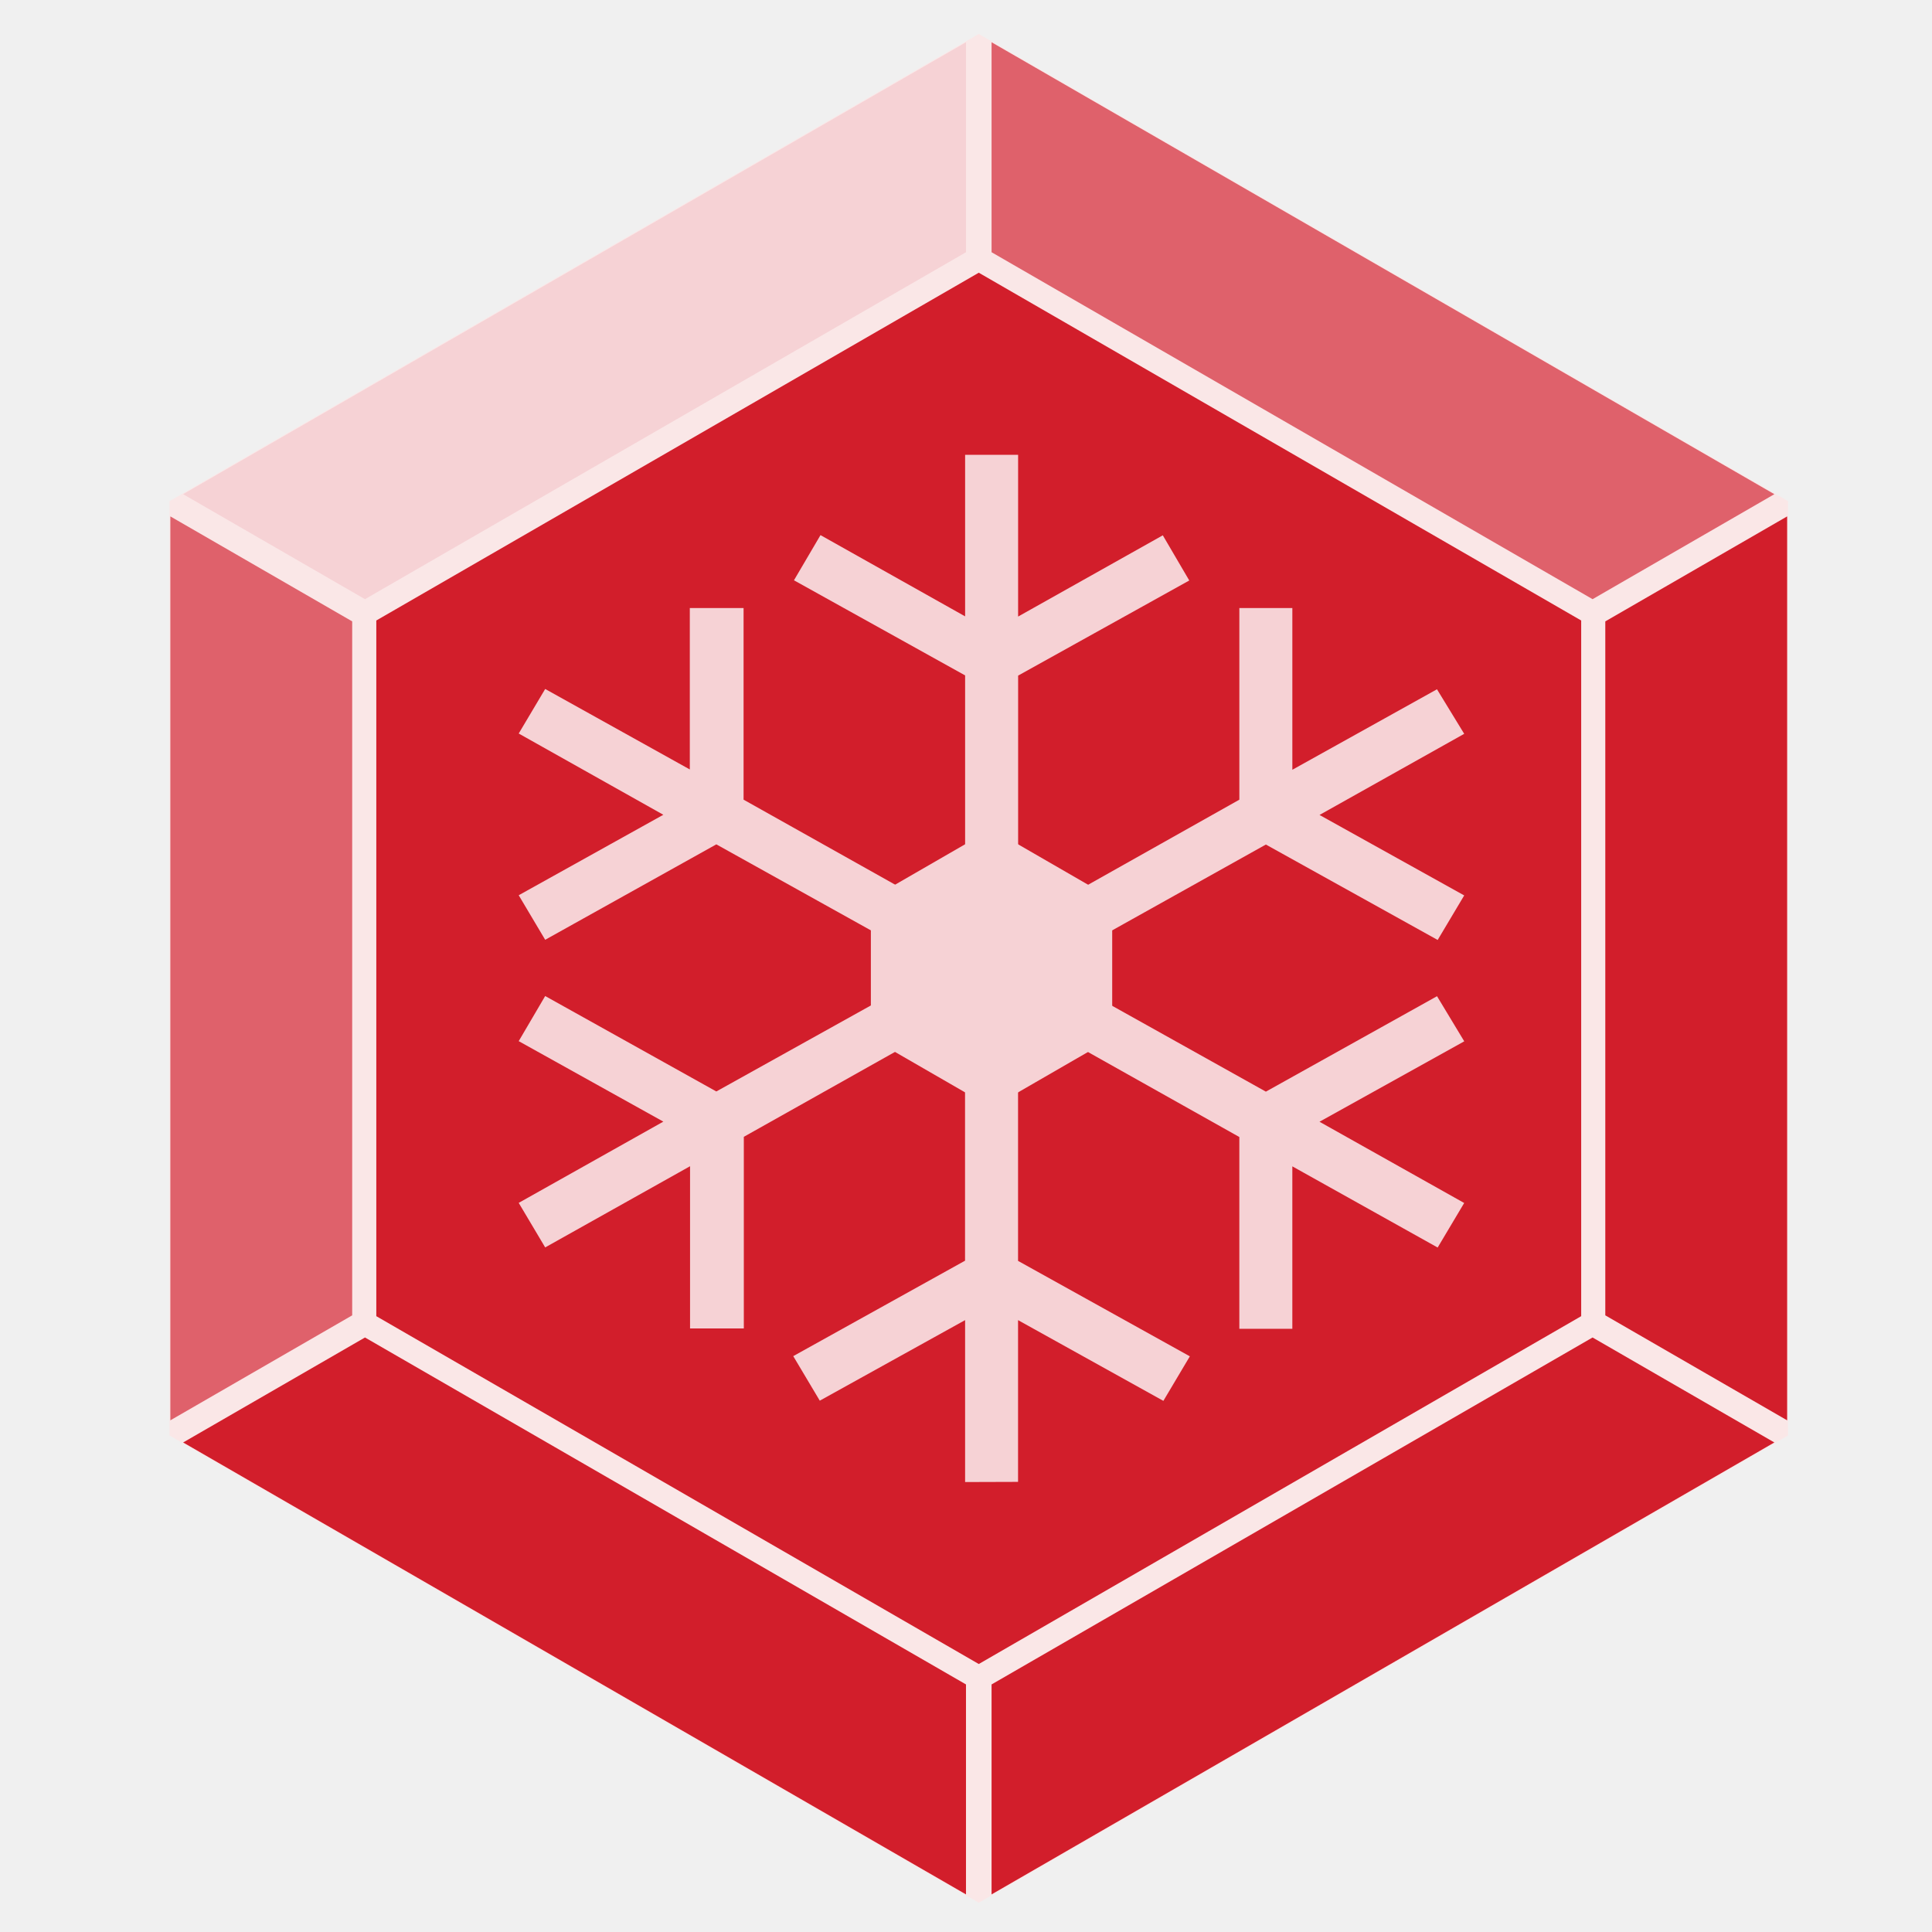
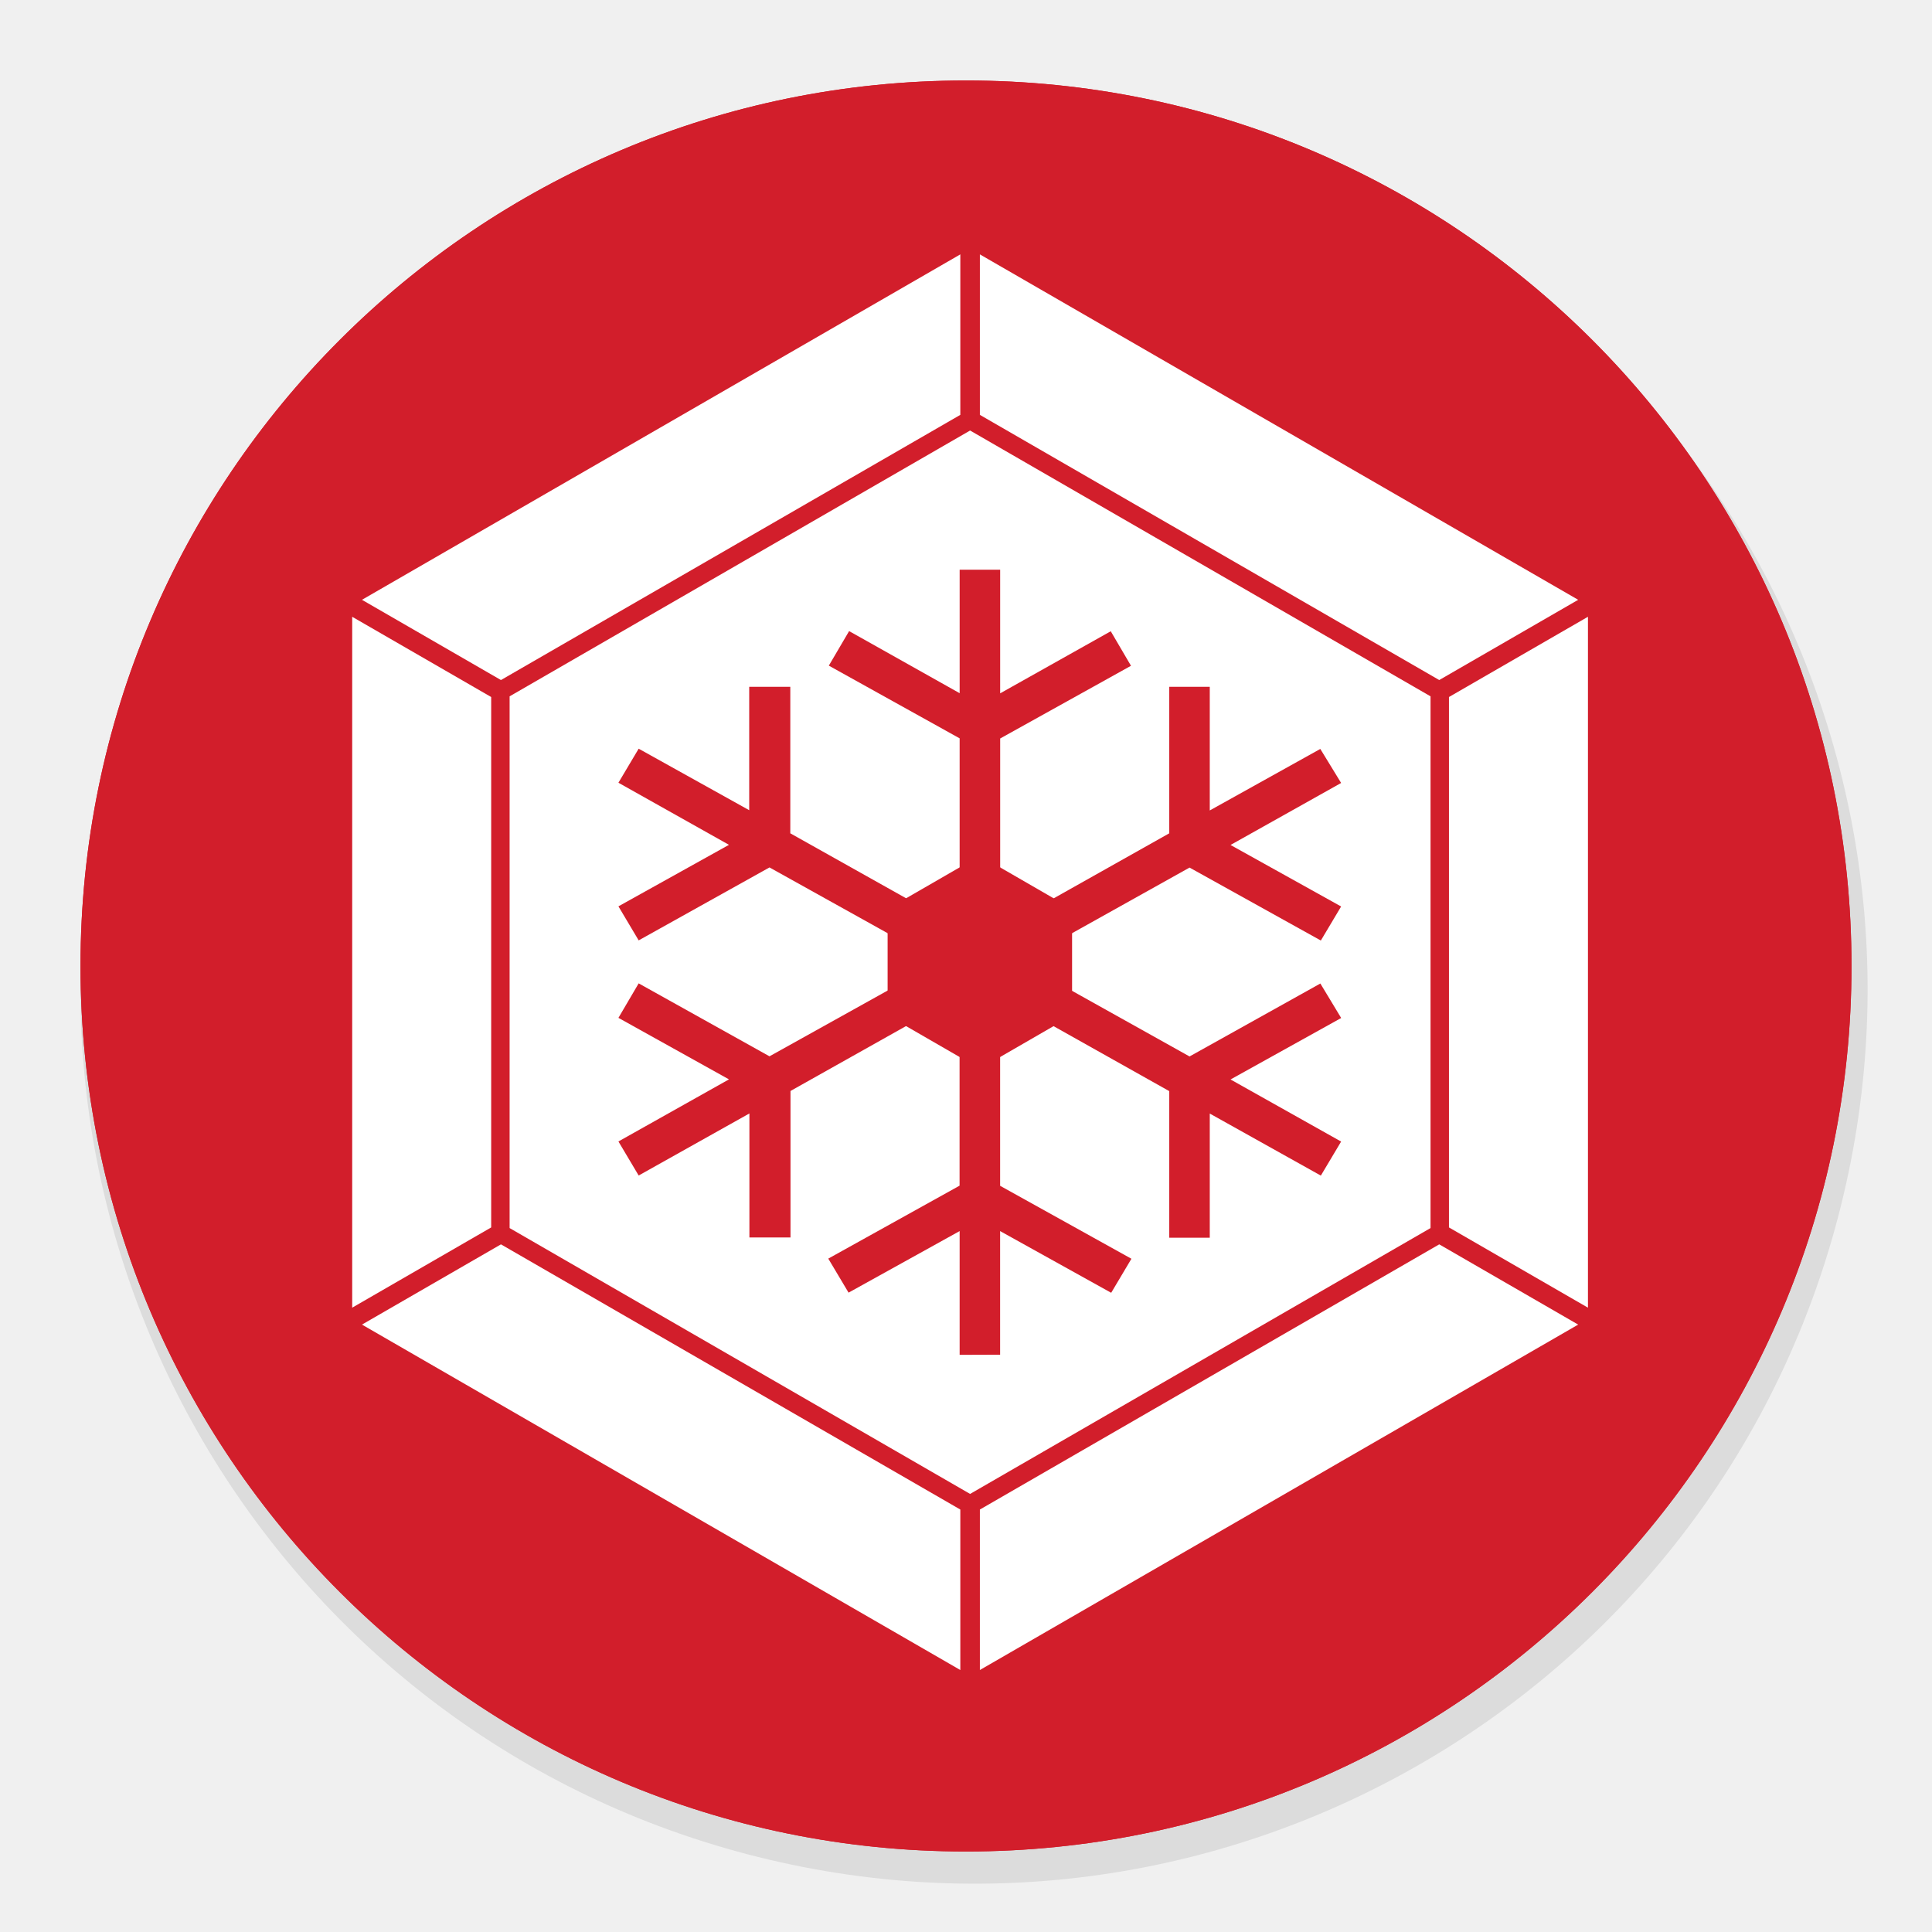
- <svg xmlns="http://www.w3.org/2000/svg" width="128" height="128" viewBox="0 0 33.867 33.867" version="1.1" id="svg8">
-   <defs id="defs2">
-     <style id="style2">.cls-1{fill:#f1bbbf;}.cls-2{fill:#d21e2b;}.cls-3{fill:#575756;}.cls-4{fill:#fae7e7;}.cls-5{fill:#df616b;}.cls-6{fill:#f6d2d5;}.cls-7{fill:none;}</style>
+ <svg xmlns="http://www.w3.org/2000/svg" xmlns:xlink="http://www.w3.org/1999/xlink" height="120" width="120" version="1.1" id="svg4247">
+   <defs id="defs4257">
+     <linearGradient id="linearGradient-1" y2="911.277" x2="50" y1="50" x1="950" gradientUnits="userSpaceOnUse">
+       <stop id="stop4908" offset="0%" stop-opacity="0.5" stop-color="#52527A" />
+       <stop id="stop4910" offset="100%" stop-color="#1F1F2E" />
+     </linearGradient>
+     <circle r="450" cy="500" cx="500" id="path-2" />
+     <linearGradient id="linearGradient-3" y2="723.003" x2="255.999" y1="256" x1="743.998" gradientTransform="scale(1.000002,0.9999975)" gradientUnits="userSpaceOnUse">
+       <stop id="stop4914" offset="0%" stop-color="#59F979" />
+       <stop id="stop4916" offset="100%" stop-color="#23B852" />
+     </linearGradient>
+     <path id="path-4" d="M573.774,585.111 L665.571,585.111 L665.571,665.569 L389.887,665.569 L732.514,322.942 C743.729,311.727 747.083,294.861 741.014,280.207 C734.945,265.554 720.646,256 704.785,256 L295.215,256 C273.557,256 256.001,273.556 256.001,295.214 L256.001,414.885 L256,414.885 L256,585.111 L426.226,414.885 L334.429,414.885 L334.429,334.428 L610.114,334.428 L267.487,677.054 C256.272,688.269 252.916,705.137 258.986,719.79 C265.056,734.443 279.355,743.997 295.215,743.997 L704.785,743.997 C726.441,743.997 743.999,726.44 743.999,704.783 L743.999,585.111 L744,585.111 L744,414.885 L573.774,585.111 Z" />
+     <filter id="filter-5" filterUnits="objectBoundingBox" height="100.2%" width="100.2%" y="-0.1%" x="-0.1%">
+       <feOffset id="feOffset4920" result="shadowOffsetInner1" in="SourceAlpha" dy="1" dx="-1" />
+       <feComposite id="feComposite4922" result="shadowInnerInner1" k3="1" k2="-1" operator="arithmetic" in2="SourceAlpha" in="shadowOffsetInner1" />
+       <feColorMatrix id="feColorMatrix4924" in="shadowInnerInner1" type="matrix" values="0 0 0 0 0.29   0 0 0 0 1   0 0 0 0 0.514  0 0 0 1 0" />
+     </filter>
+     <style id="style209">.cls-1{fill:#f1bbbf;}.cls-2{fill:#d21e2b;}.cls-3{fill:#575756;}.cls-4{fill:#fae7e7;}.cls-5{fill:#df616b;}.cls-6{fill:#f6d2d5;}.cls-7{fill:none;}</style>
  </defs>
-   <g id="layer1" transform="translate(0,-263.1333)">
-     <g id="g61" transform="matrix(0.2645833,0,0,0.2645833,-272.8988,236.675)">
-       <polygon transform="matrix(0.4215398,0,0,0.4215398,900.1968,84.18477)" style="fill:#fae7e7" id="polygon84" points="465.15,42.85 337.96,116.28 337.96,263.14 465.15,336.57 592.34,263.14 592.34,116.28 " class="cls-4" />
-       <polygon transform="matrix(0.4215398,0,0,0.4215398,900.1968,84.18477)" style="fill:#d21e2b" id="polygon86" points="465.15,299.05 370.46,244.38 370.46,135.04 465.15,80.38 559.83,135.04 559.83,244.38 " class="cls-2" />
-       <polygon transform="matrix(0.4215398,0,0,0.4215398,900.1968,84.18477)" style="fill:#df616b" id="polygon92" points="467.16,44.16 590.19,115.19 561.62,131.69 467.16,77.16 " class="cls-5" />
-       <polygon transform="matrix(0.4215398,0,0,0.4215398,900.1968,84.18477)" style="fill:#d21e2b" id="polygon94" points="563.62,135.18 592.2,118.68 592.2,260.75 563.62,244.25 " class="cls-2" />
-       <polygon transform="matrix(0.4215398,0,0,0.4215398,900.1968,84.18477)" style="fill:#d21e2b" id="polygon96" points="561.62,247.73 590.19,264.23 467.16,335.26 467.16,302.26 " class="cls-2" />
-       <polygon transform="matrix(0.4215398,0,0,0.4215398,900.1968,84.18477)" style="fill:#d21e2b" id="polygon98" points="368.68,247.73 463.14,302.26 463.14,335.26 340.1,264.23 " class="cls-2" />
-       <polygon transform="matrix(0.4215398,0,0,0.4215398,900.1968,84.18477)" style="fill:#df616b" id="polygon100" points="366.67,135.18 366.67,244.25 338.09,260.75 338.09,118.68 " class="cls-5" />
-       <polygon transform="matrix(0.4215398,0,0,0.4215398,900.1968,84.18477)" style="fill:#f6d2d5" id="polygon102" points="463.14,44.16 463.14,77.16 368.68,131.69 340.1,115.19 " class="cls-6" />
-       <path style="fill:#f6d2d5;stroke-width:0.422" id="path104" d="m 1095.37,198.19 v -10.728 l -9.628,5.337 -1.758,-2.951 11.382,-6.323 v -16.44 l -14.657,8.233 v 12.697 h -3.562 v -10.749 l -9.598,5.379 -1.754,-2.951 9.582,-5.383 -9.582,-5.332 1.754,-2.989 11.339,6.323 14.708,-8.186 -14.708,-8.186 -11.339,6.323 -1.754,-2.951 9.582,-5.332 -9.582,-5.383 1.754,-2.951 9.582,5.332 V 140.283 h 3.562 v 12.697 l 14.678,8.233 v -16.465 l -11.34,-6.302 1.758,-2.993 9.582,5.383 v -10.703 h 3.511 v 10.716 l 9.586,-5.383 1.754,2.993 -11.339,6.302 v 16.465 l 14.657,-8.245 V 140.283 h 3.511 v 10.716 l 9.582,-5.332 1.804,2.951 -9.586,5.375 9.586,5.332 -1.758,2.951 -11.382,-6.323 -14.657,8.186 14.657,8.186 11.339,-6.323 1.804,2.989 -9.59,5.328 9.586,5.383 -1.758,2.951 -9.628,-5.379 v 10.762 h -3.511 v -12.705 l -14.661,-8.233 v 16.44 l 11.382,6.323 -1.754,2.951 -9.628,-5.349 v 10.716 z" class="cls-6" />
-       <polygon transform="matrix(0.4215398,0,0,0.4215398,900.1968,84.18477)" style="fill:#f6d2d5" id="polygon106" points="467.16,211.61 448.19,200.66 448.19,178.76 467.16,167.81 486.12,178.76 486.12,200.66 " class="cls-6" />
-       <rect style="fill:none" y="-173" x="0" id="rect108" height="362" width="1600" class="cls-7" />
+   <path style="fill:#dcdcdc;fill-opacity:1;stroke:none;stroke-opacity:1" id="path4251-6" d="M 6.661,48.074 C 14.075,18.342 44.192,0.247 73.931,7.662 103.658,15.074 121.754,45.19 114.337,74.92 106.927,104.656 76.81,122.752 47.08,115.339 17.343,107.927 -0.752,77.808 6.661,48.074 Z" />
+   <g id="App" style="fill:none;fill-rule:evenodd;stroke:none;stroke-width:1" transform="matrix(0.1222222,0,0,0.1222222,-1.111111,-1.111111)">
+     <g id="App-Icon02">
+       <g id="Oval" style="fill:#d21e2b;fill-opacity:1">
+         <use id="use4929" xlink:href="#path-2" style="fill:#d21e2b;fill-opacity:1" x="0" y="0" width="100%" height="100%" />
+         <use id="use4931" xlink:href="#path-2" style="fill:#d21e2b;fill-opacity:1" x="0" y="0" width="100%" height="100%" />
+       </g>
    </g>
  </g>
+   <g id="g374" transform="translate(-289.3991,221.3117)">
+     <polygon id="polygon291" points="592.34,116.28 465.15,42.85 337.96,116.28 337.96,263.14 465.15,336.57 592.34,263.14 " class="cls-4" style="fill:#d21e2b;fill-opacity:1" transform="matrix(0.3020546,0,0,0.3020546,209.1529,-218.8505)" />
+     <polygon id="polygon293" points="559.83,244.38 465.15,299.05 370.46,244.38 370.46,135.04 465.15,80.38 559.83,135.04 " class="cls-2" style="fill:#ffffff;fill-opacity:1" transform="matrix(0.3020546,0,0,0.3020546,209.1529,-218.8505)" />
+     <polygon id="polygon299" points="590.19,115.19 561.62,131.69 467.16,77.16 467.16,44.16 " class="cls-5" style="fill:#ffffff;fill-opacity:1" transform="matrix(0.3020546,0,0,0.3020546,209.1529,-218.8505)" />
+     <polygon id="polygon301" points="592.2,118.68 592.2,260.75 563.62,244.25 563.62,135.18 " class="cls-2" style="fill:#ffffff;fill-opacity:1" transform="matrix(0.3020546,0,0,0.3020546,209.1529,-218.8505)" />
+     <polygon id="polygon303" points="590.19,264.23 467.16,335.26 467.16,302.26 561.62,247.73 " class="cls-2" style="fill:#ffffff;fill-opacity:1" transform="matrix(0.3020546,0,0,0.3020546,209.1529,-218.8505)" />
+     <polygon id="polygon305" points="463.14,302.26 463.14,335.26 340.1,264.23 368.68,247.73 " class="cls-2" style="fill:#ffffff;fill-opacity:1" transform="matrix(0.3020546,0,0,0.3020546,209.1529,-218.8505)" />
+     <polygon id="polygon307" points="366.67,244.25 338.09,260.75 338.09,118.68 366.67,135.18 " class="cls-5" style="fill:#ffffff;fill-opacity:1" transform="matrix(0.3020546,0,0,0.3020546,209.1529,-218.8505)" />
+     <polygon id="polygon309" points="463.14,77.16 368.68,131.69 340.1,115.19 463.14,44.16 " class="cls-6" style="fill:#ffffff" transform="matrix(0.3020546,0,0,0.3020546,209.1529,-218.8505)" />
+     <path id="path311" d="m 349.004,-137.16 v -7.687 l -6.899,3.824 -1.26,-2.114 8.155,-4.531 v -11.78 l -10.502,5.899 v 9.098 h -2.552 v -7.702 l -6.878,3.854 -1.257,-2.114 6.866,-3.857 -6.866,-3.821 1.257,-2.142 8.125,4.531 10.539,-5.866 -10.539,-5.866 -8.125,4.531 -1.257,-2.114 6.866,-3.821 -6.866,-3.857 1.257,-2.114 6.866,3.821 v -7.663 h 2.552 v 9.098 l 10.518,5.899 v -11.798 l -8.125,-4.516 1.26,-2.145 6.866,3.857 v -7.669 h 2.516 v 7.678 l 6.869,-3.857 1.257,2.145 -8.125,4.516 v 11.798 l 10.502,-5.908 v -9.098 h 2.516 v 7.678 l 6.866,-3.821 1.293,2.114 -6.869,3.851 6.869,3.821 -1.26,2.114 -8.155,-4.531 -10.502,5.866 10.502,5.866 8.125,-4.531 1.293,2.142 -6.872,3.818 6.869,3.857 -1.26,2.114 -6.899,-3.854 v 7.711 h -2.516 v -9.104 l -10.505,-5.899 v 11.78 l 8.155,4.531 -1.257,2.114 -6.899,-3.833 v 7.678 z" class="cls-6" style="fill:#d21e2b;fill-opacity:1;stroke-width:0.302" />
+     <polygon id="polygon313" points="486.12,200.66 467.16,211.61 448.19,200.66 448.19,178.76 467.16,167.81 486.12,178.76 " class="cls-6" style="fill:#d21e2b;fill-opacity:1" transform="matrix(0.3020546,0,0,0.3020546,209.1529,-218.8505)" />
+     <rect id="rect315" height="362" width="1600" class="cls-7" x="0" y="0" style="fill:none" />
+   </g>
</svg>
